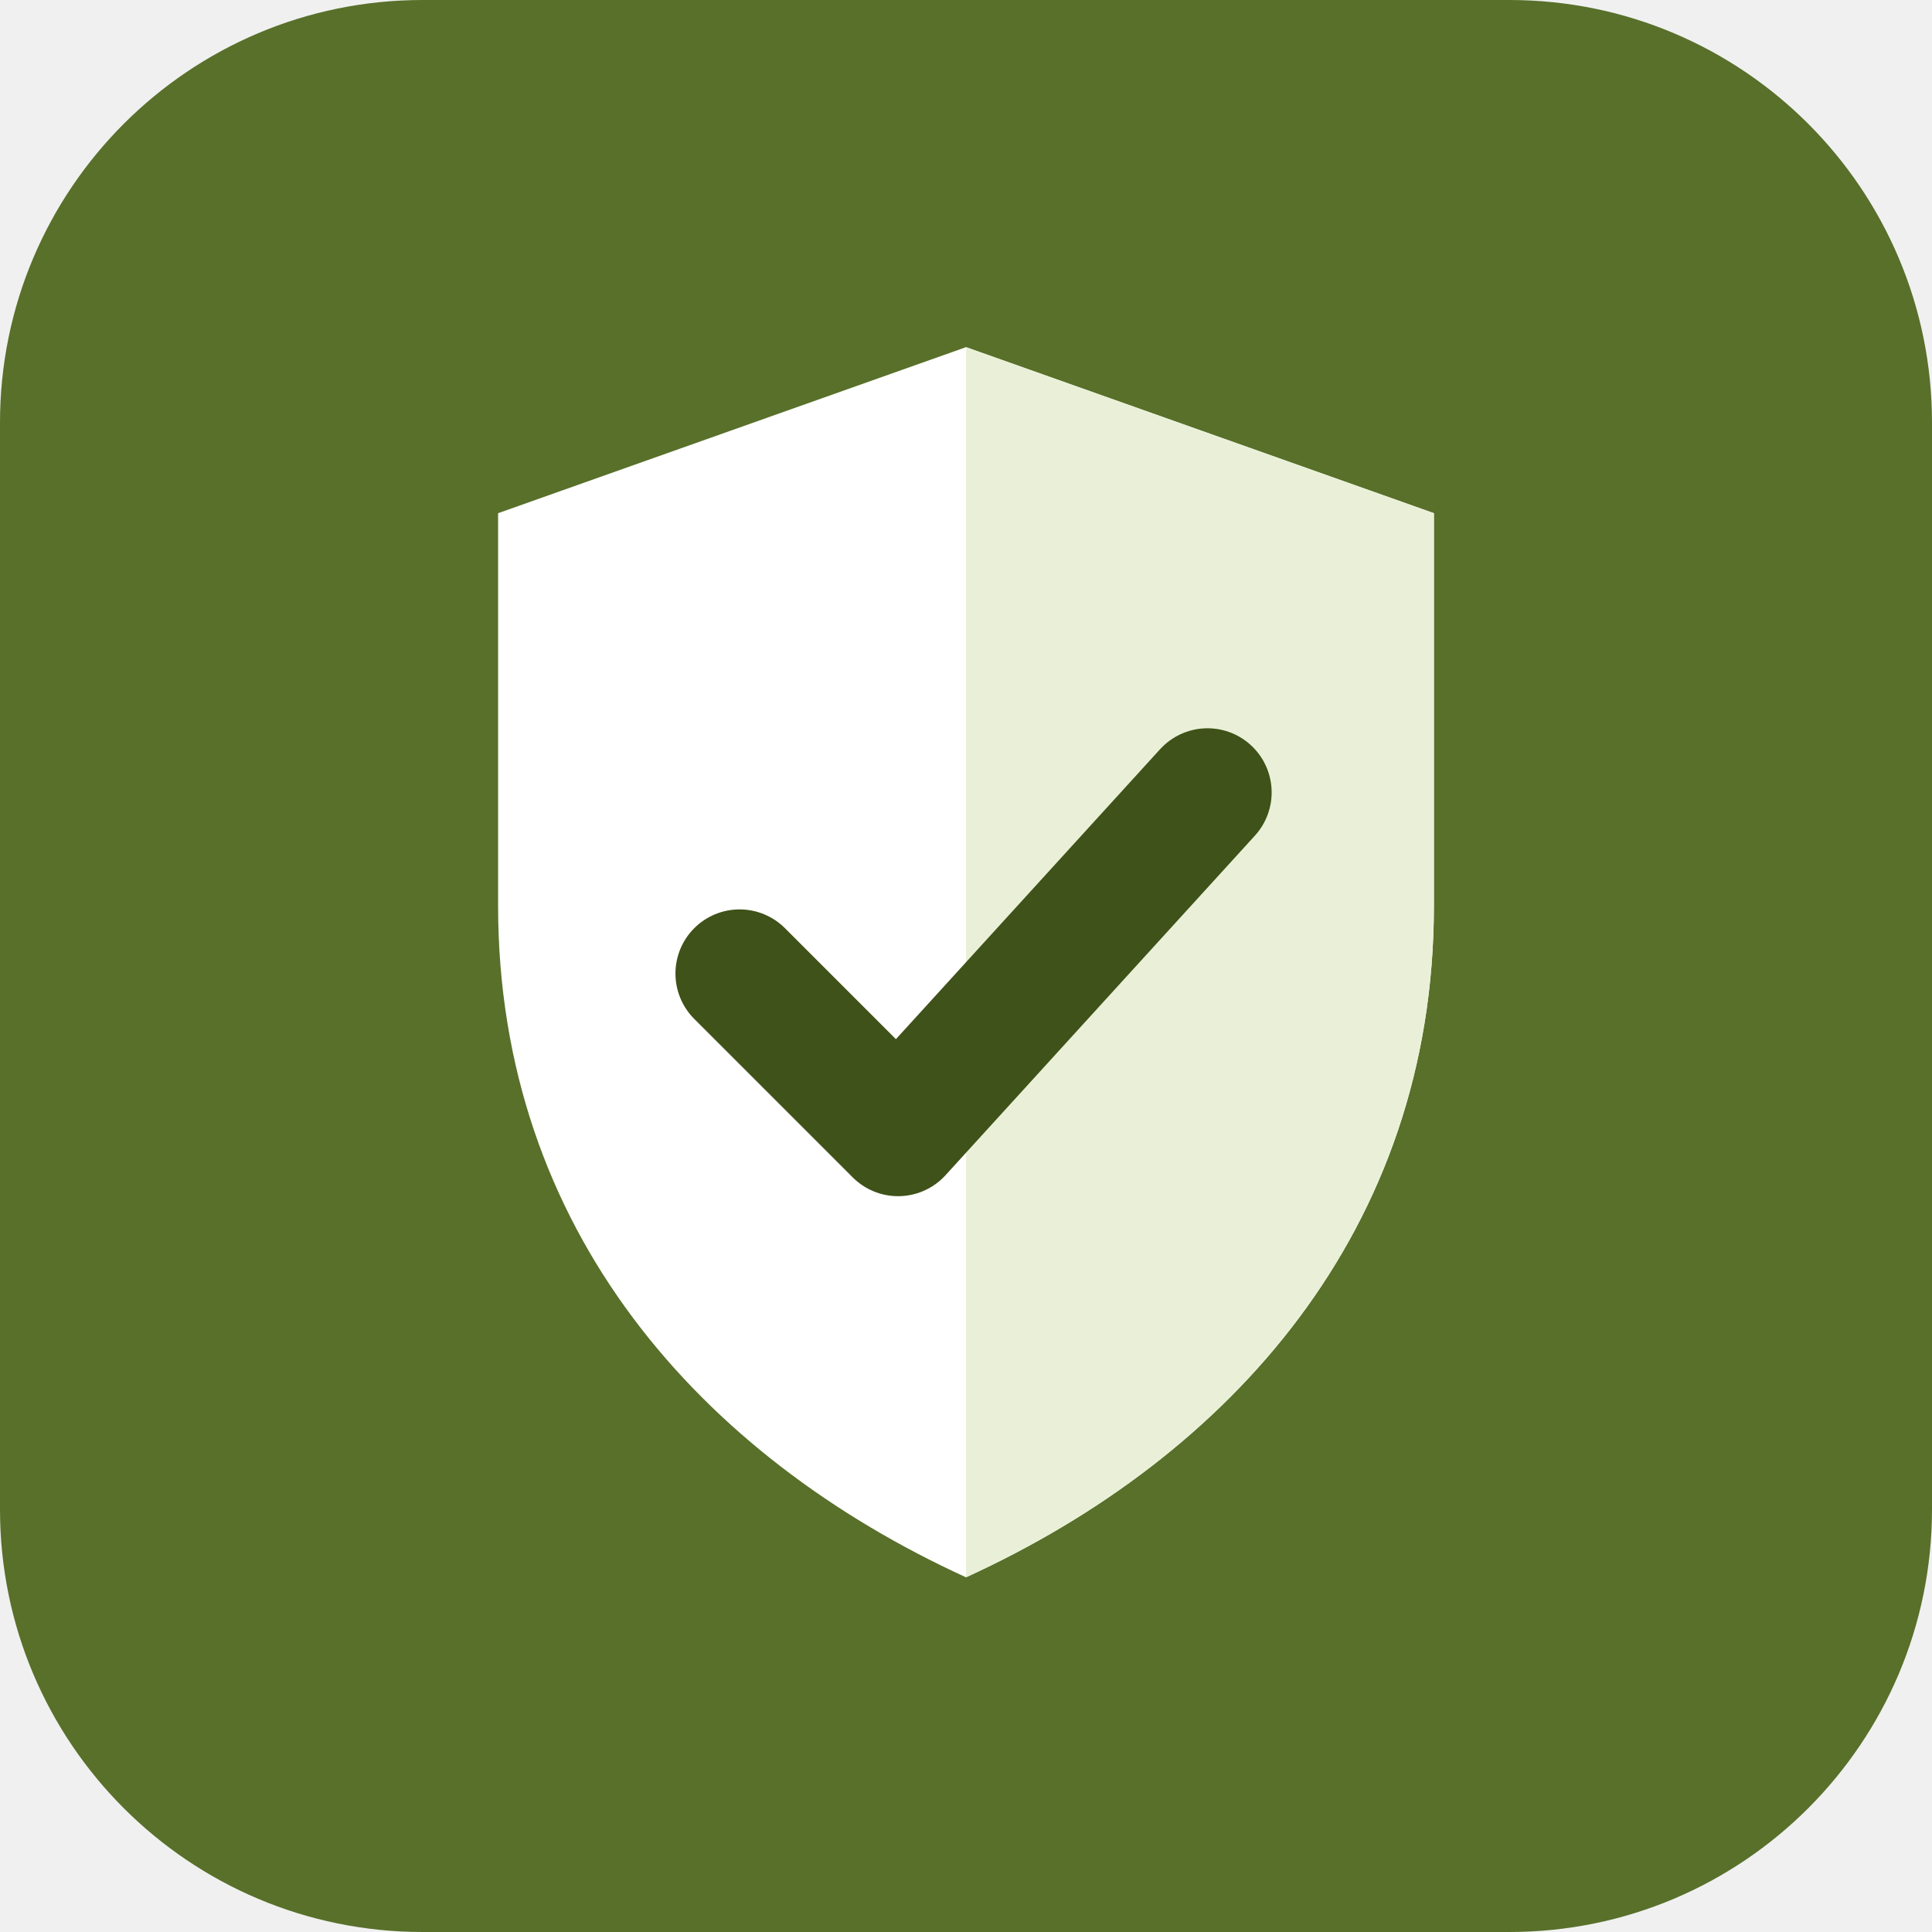
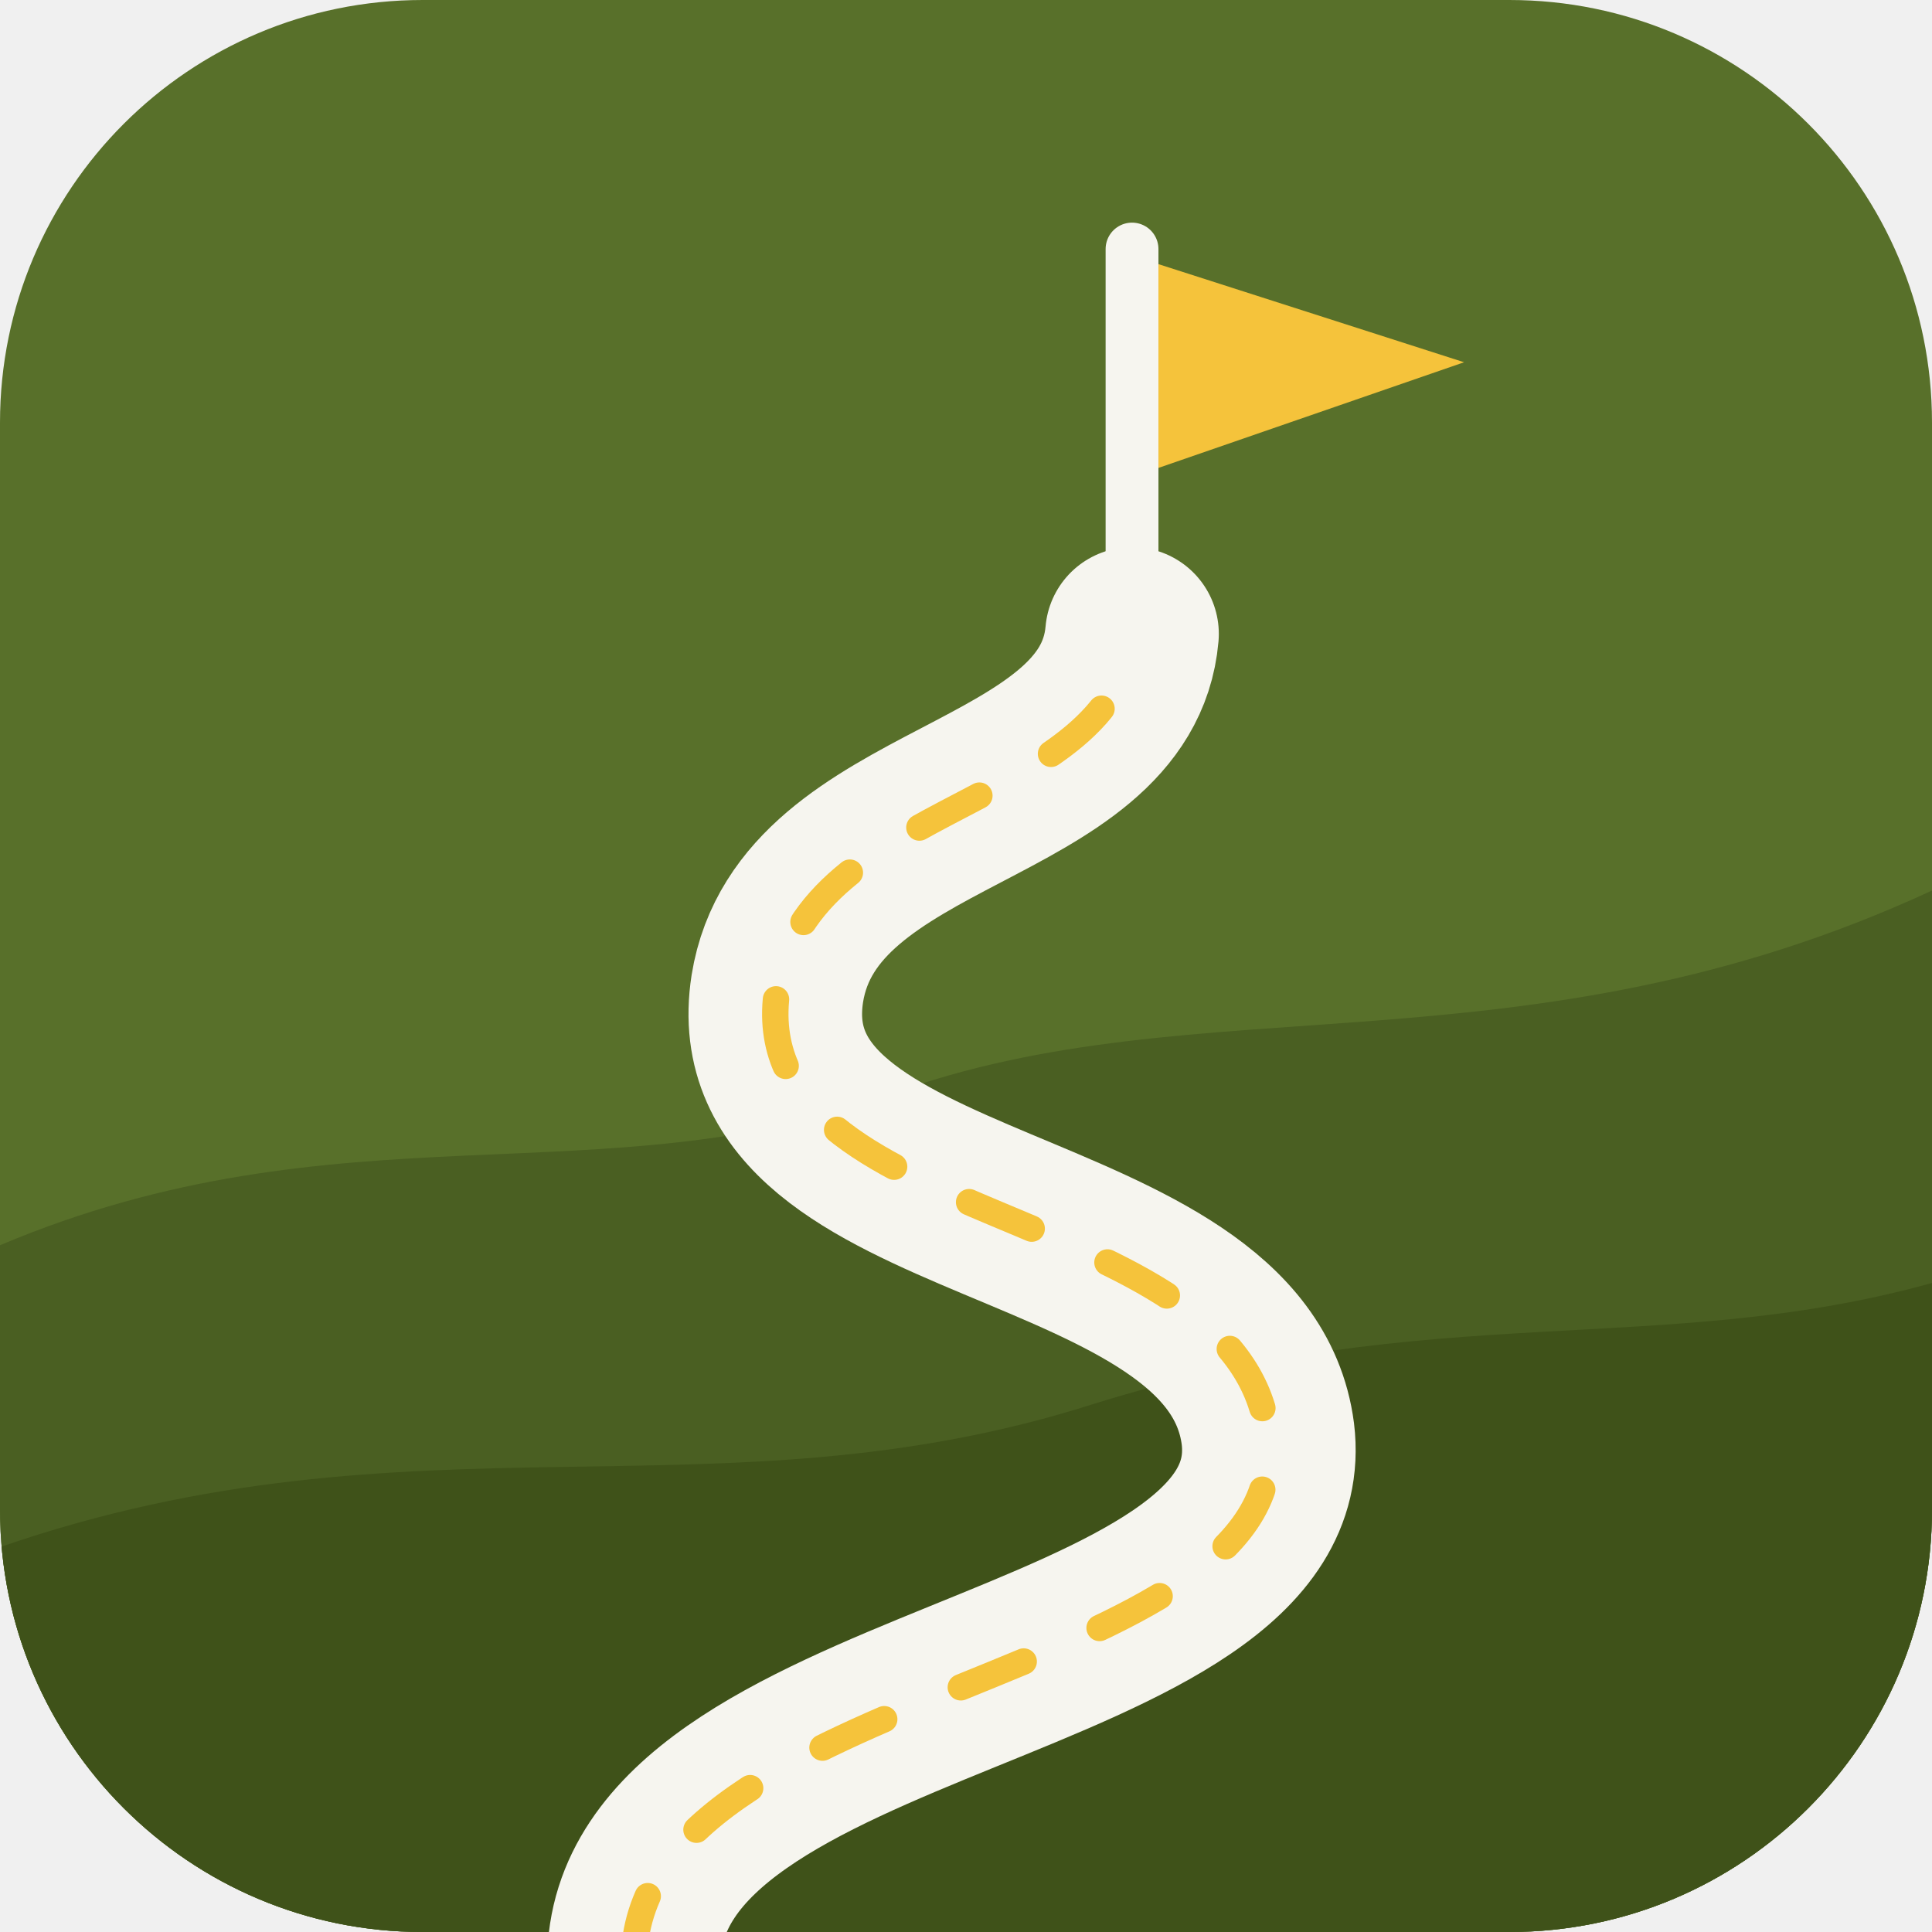
<svg xmlns="http://www.w3.org/2000/svg" viewBox="0 0 512 512">
-   <rect width="512" height="512" rx="112" fill="#58702a" />
-   <path d="M256 92 380 136v104c0 86-54 146-124 178-70-32-124-92-124-178V136z" fill="#fff" />
-   <path d="M256 92 380 136v104c0 86-54 146-124 178z" fill="#eaf0d8" />
-   <path d="m196 258 42 42 82-90" fill="none" stroke="#3f5219" stroke-width="34" stroke-linecap="round" stroke-linejoin="round" />
+   <defs>
+     <clipPath id="r">
+       <rect width="512" height="512" rx="112" />
+     </clipPath>
+   </defs>
+   <g clip-path="url(#r)">
+     <rect width="512" height="512" fill="#58702a" />
+     <path d="M0 330C90 292 160 318 236 290C318 260 404 286 512 236V512H0Z" fill="#4a5f22" />
+     <path d="M0 410C110 372 190 404 290 372C380 344 440 360 512 340V512H0Z" fill="#3f5219" />
+     <path d="M168 520C168 446 344 446 336 380C328 318 196 326 206 262C214 212 296 214 300 168" fill="none" stroke="#f6f5ef" stroke-width="46" stroke-linecap="round" stroke-linejoin="round" />
+     <path d="M168 520C168 446 344 446 336 380C328 318 196 326 206 262C214 212 296 214 300 168" fill="none" stroke="#f5c33b" stroke-width="7" stroke-linecap="round" stroke-dasharray="18 22" />
+     <path d="M300 172V66" stroke="#f6f5ef" stroke-width="14" stroke-linecap="round" />
+     <path d="M307 70L388 96L307 124Z" fill="#f5c33b" />
+   </g>
</svg>
